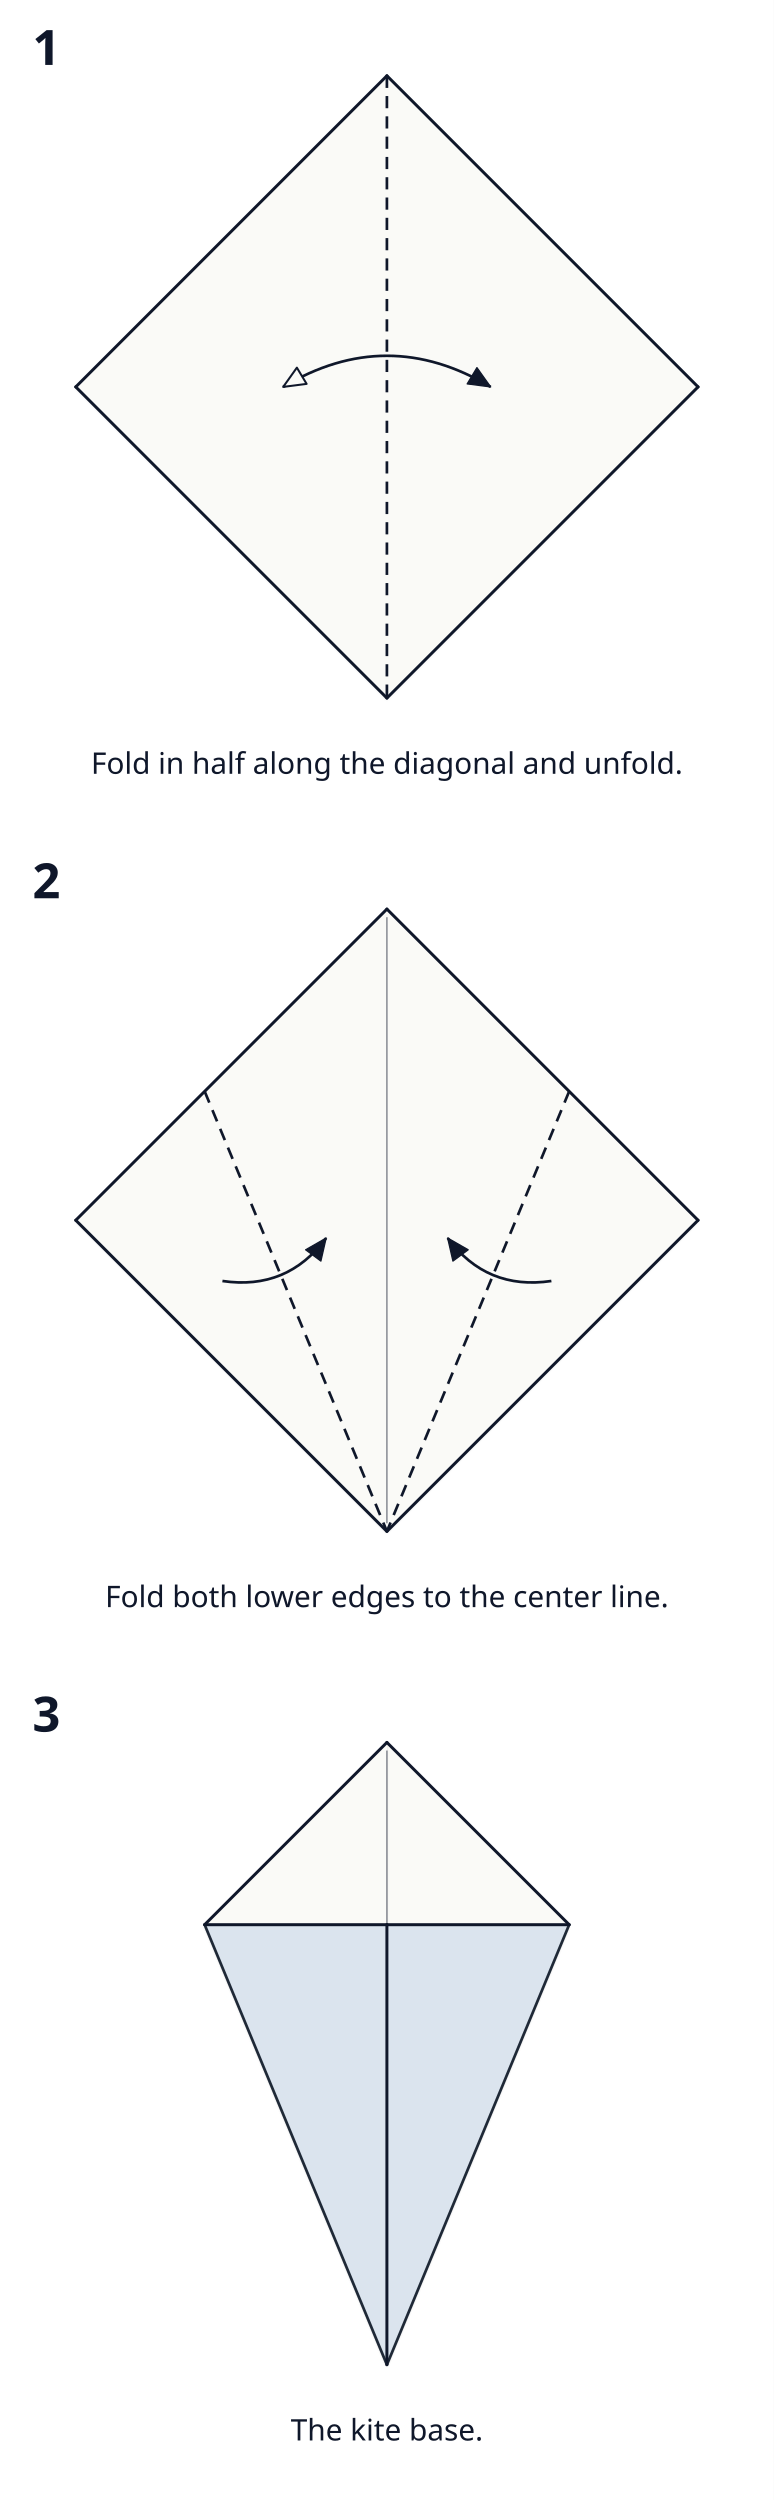
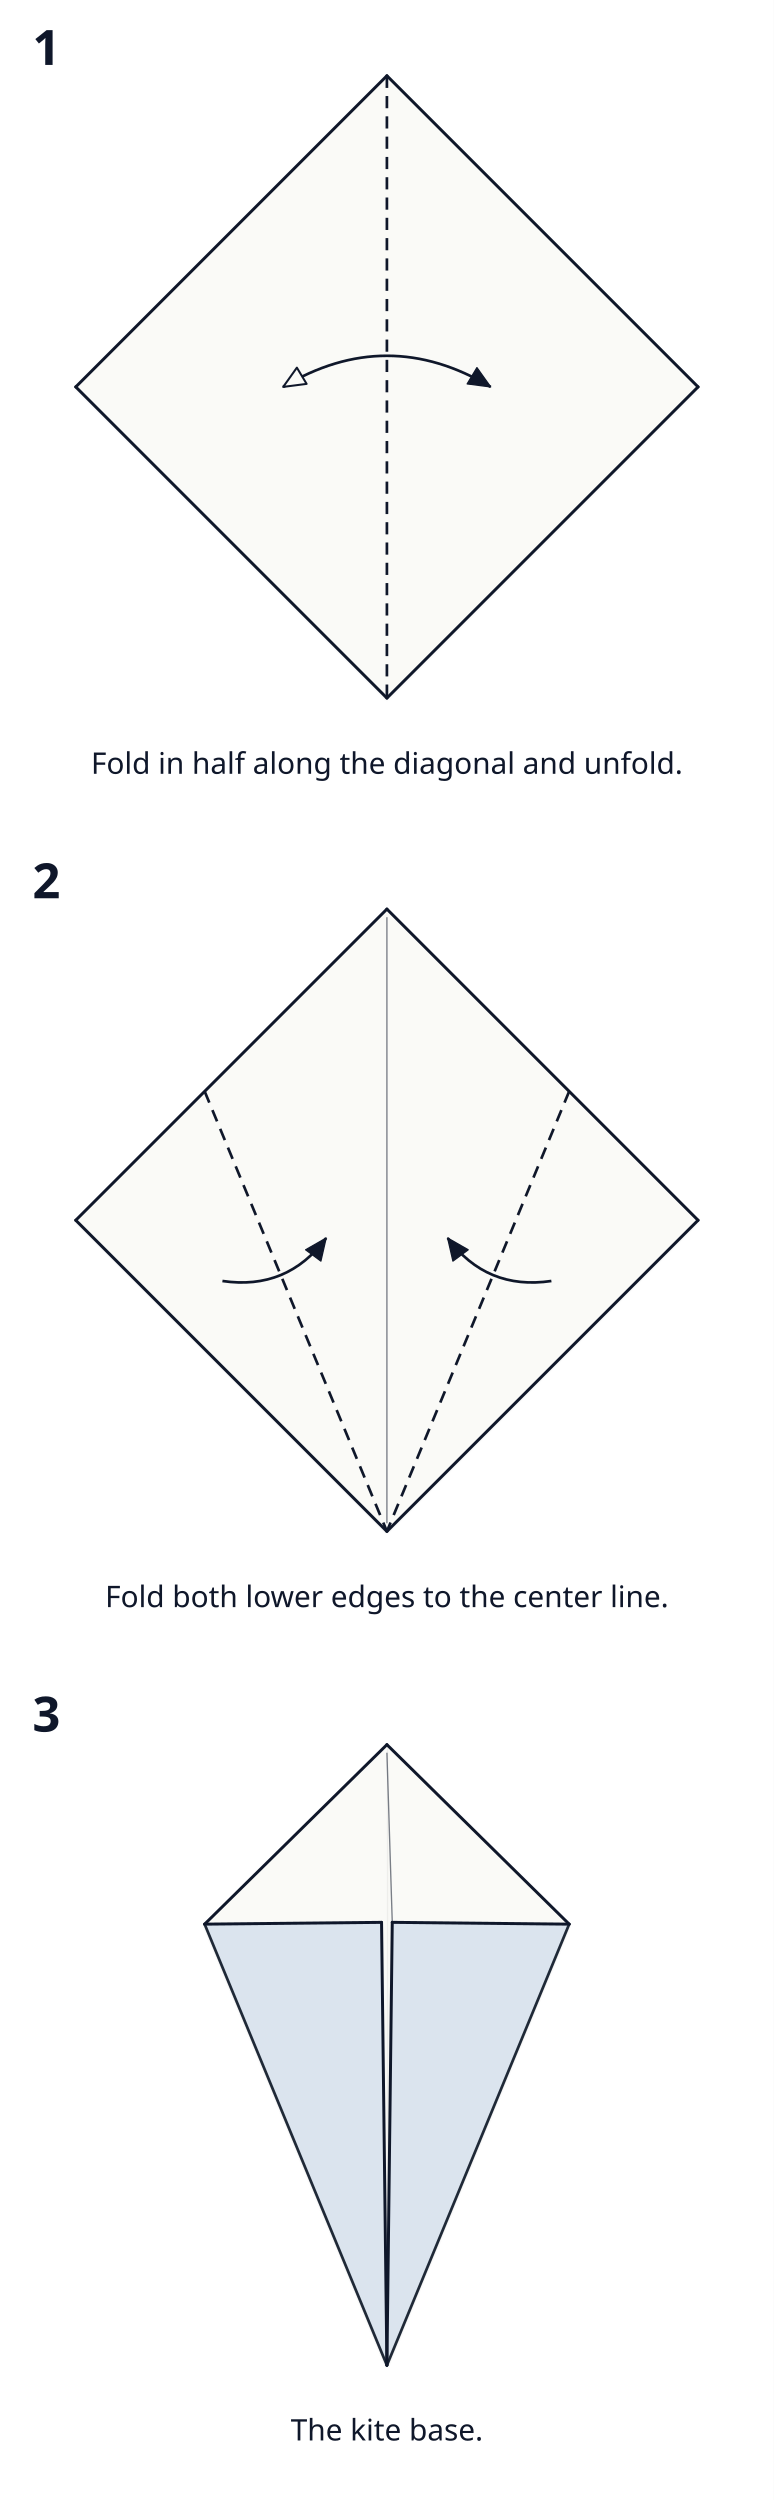
<svg xmlns="http://www.w3.org/2000/svg" width="572" height="1848" viewBox="0 0 572 1848" font-family="ui-sans-serif, system-ui, sans-serif">
  <rect width="572" height="1848" fill="white" />
  <g data-panel="1" transform="translate(0,0)">
    <svg width="572" height="572" viewBox="0 0 572 572" font-family="ui-sans-serif, system-ui, sans-serif" x="0" y="0">
      <defs>
        <filter id="layerShadow" x="-20%" y="-20%" width="140%" height="140%">
          <feDropShadow dx="0" dy="1" stdDeviation="1.1" flood-color="#0f172a" flood-opacity="0.18" />
        </filter>
      </defs>
      <g data-layer="paper">
        <polygon points="286,516 516,286 286,56 56,286" fill="#fafaf7" stroke="none" filter="url(#layerShadow)" data-kind="face" data-face-index="0" />
      </g>
      <g data-layer="creases">
        <line class="crease-B" data-kind="crease" x1="286" y1="516" x2="516" y2="286" stroke="#0f172a" stroke-width="2.2" stroke-linecap="round" />
        <line class="crease-B" data-kind="crease" x1="516" y1="286" x2="286" y2="56" stroke="#0f172a" stroke-width="2.2" stroke-linecap="round" />
        <line class="crease-B" data-kind="crease" x1="286" y1="56" x2="56" y2="286" stroke="#0f172a" stroke-width="2.2" stroke-linecap="round" />
        <line class="crease-B" data-kind="crease" x1="56" y1="286" x2="286" y2="516" stroke="#0f172a" stroke-width="2.2" stroke-linecap="round" />
      </g>
      <g data-layer="annotations">
        <line data-kind="valley-line" data-statement="0" x1="286" y1="56" x2="286" y2="516" stroke="#0f172a" stroke-width="2" stroke-dasharray="9 6" stroke-linecap="butt" />
        <g data-kind="fold-and-unfold-arrow">
          <path d="M209.33,286 Q286,240 362.67,286" fill="none" stroke="#0f172a" stroke-width="2" />
          <polygon points="362.67,286 345.35,283.77 352.55,271.77" fill="#0f172a" stroke="#0f172a" stroke-width="1" stroke-linejoin="round" />
          <polygon points="209.33,286 219.45,271.77 226.65,283.77" fill="#fafaf7" stroke="#0f172a" stroke-width="1.5" stroke-linejoin="round" />
        </g>
      </g>
    </svg>
    <text x="24" y="48" font-size="36" font-weight="700" fill="#0f172a">1</text>
    <text x="286" y="572" text-anchor="middle" font-size="22" fill="#0f172a">Fold in half along the diagonal and unfold.</text>
  </g>
  <g data-panel="2" transform="translate(0,616)">
    <svg width="572" height="572" viewBox="0 0 572 572" font-family="ui-sans-serif, system-ui, sans-serif" x="0" y="0">
      <defs>
        <filter id="layerShadow" x="-20%" y="-20%" width="140%" height="140%">
          <feDropShadow dx="0" dy="1" stdDeviation="1.1" flood-color="#0f172a" flood-opacity="0.18" />
        </filter>
      </defs>
      <g data-layer="paper">
        <polygon points="286,516 516,286 286,56 56,286" fill="#fafaf7" stroke="none" filter="url(#layerShadow)" data-kind="face" data-face-index="0" />
      </g>
      <g data-layer="creases">
        <line class="crease-B" data-kind="crease" x1="286" y1="516" x2="516" y2="286" stroke="#0f172a" stroke-width="2.2" stroke-linecap="round" />
        <line class="crease-B" data-kind="crease" x1="516" y1="286" x2="286" y2="56" stroke="#0f172a" stroke-width="2.2" stroke-linecap="round" />
        <line class="crease-B" data-kind="crease" x1="286" y1="56" x2="56" y2="286" stroke="#0f172a" stroke-width="2.2" stroke-linecap="round" />
        <line class="crease-B" data-kind="crease" x1="56" y1="286" x2="286" y2="516" stroke="#0f172a" stroke-width="2.2" stroke-linecap="round" />
      </g>
      <g data-layer="annotations">
        <line data-kind="existing-crease" x1="286" y1="510" x2="286" y2="62" stroke="#0f172a" stroke-width="1" opacity="0.55" />
        <line data-kind="valley-line" data-statement="1" x1="151.27" y1="190.73" x2="286" y2="516" stroke="#0f172a" stroke-width="2" stroke-dasharray="9 6" stroke-linecap="butt" />
        <g data-kind="valley-arrow">
          <path d="M164.42,330.91 Q212.28,338.03 241.09,299.15" fill="none" stroke="#0f172a" stroke-width="2" />
          <polygon points="241.09,299.15 237.19,316.18 225.94,307.84" fill="#0f172a" stroke="#0f172a" stroke-width="1" stroke-linejoin="round" />
        </g>
        <line data-kind="valley-line" data-statement="2" x1="420.73" y1="190.73" x2="286" y2="516" stroke="#0f172a" stroke-width="2" stroke-dasharray="9 6" stroke-linecap="butt" />
        <g data-kind="valley-arrow">
          <path d="M407.58,330.91 Q359.72,338.03 330.91,299.15" fill="none" stroke="#0f172a" stroke-width="2" />
          <polygon points="330.91,299.15 346.06,307.84 334.81,316.18" fill="#0f172a" stroke="#0f172a" stroke-width="1" stroke-linejoin="round" />
        </g>
      </g>
    </svg>
    <text x="24" y="48" font-size="36" font-weight="700" fill="#0f172a">2</text>
    <text x="286" y="572" text-anchor="middle" font-size="22" fill="#0f172a">Fold both lower edges to the center line.</text>
  </g>
  <g data-panel="3" transform="translate(0,1232)">
    <svg width="572" height="572" viewBox="0 0 572 572" font-family="ui-sans-serif, system-ui, sans-serif" x="0" y="0">
      <defs>
        <filter id="layerShadow" x="-20%" y="-20%" width="140%" height="140%">
          <feDropShadow dx="0" dy="1" stdDeviation="1.1" flood-color="#0f172a" flood-opacity="0.18" />
        </filter>
      </defs>
      <g data-layer="paper">
-         <polygon points="286,516 420.731,190.731 286,56" fill="#fafaf7" stroke="none" filter="url(#layerShadow)" data-kind="face" data-face-index="0" />
-         <polygon points="286,516 286,56 151.269,190.731" fill="#fafaf7" stroke="none" filter="url(#layerShadow)" data-kind="face" data-face-index="1" />
-         <polygon points="286,516 151.269,190.731 286,190.731" fill="#dbe4ee" stroke="none" filter="url(#layerShadow)" data-kind="face" data-face-index="2" />
-         <polygon points="286,516 286,190.731 420.731,190.731" fill="#dbe4ee" stroke="none" filter="url(#layerShadow)" data-kind="face" data-face-index="3" />
+         <polygon points="286,516.397 420.731,190.334 286,57.646" fill="#fafaf7" stroke="none" filter="url(#layerShadow)" data-kind="face" data-face-index="0" />
+         <polygon points="286,516.397 286,57.646 151.269,190.334" fill="#fafaf7" stroke="none" filter="url(#layerShadow)" data-kind="face" data-face-index="1" />
+         <polygon points="286,516.397 151.269,190.334 282.04,189.005" fill="#dbe4ee" stroke="none" filter="url(#layerShadow)" data-kind="face" data-face-index="2" />
+         <polygon points="286,516.397 289.96,188.992 420.731,190.334" fill="#dbe4ee" stroke="none" filter="url(#layerShadow)" data-kind="face" data-face-index="3" />
      </g>
      <g data-layer="creases">
-         <line class="crease-V" data-kind="crease" x1="286" y1="516" x2="420.731" y2="190.731" stroke="#1f2937" stroke-width="2" stroke-linecap="round" data-crease-id="2" />
-         <line class="crease-B" data-kind="crease" x1="420.731" y1="190.731" x2="286" y2="56" stroke="#0f172a" stroke-width="2.2" stroke-linecap="round" />
-         <line class="crease-F" data-kind="crease" x1="286" y1="56" x2="286" y2="190.731" stroke="#0f172a" stroke-width="0" stroke-linecap="round" opacity="0" data-name="ac" data-bel-name="ac" data-crease-id="0" />
-         <line class="crease-B" data-kind="crease" x1="286" y1="56" x2="151.269" y2="190.731" stroke="#0f172a" stroke-width="2.2" stroke-linecap="round" />
-         <line class="crease-V" data-kind="crease" x1="151.269" y1="190.731" x2="286" y2="516" stroke="#1f2937" stroke-width="2" stroke-linecap="round" data-crease-id="1" />
-         <line class="crease-B" data-kind="crease" x1="151.269" y1="190.731" x2="286" y2="190.731" stroke="#0f172a" stroke-width="2.2" stroke-linecap="round" />
-         <line class="crease-B" data-kind="crease" x1="286" y1="516" x2="286" y2="190.731" stroke="#0f172a" stroke-width="2.2" stroke-linecap="round" />
-         <line class="crease-B" data-kind="crease" x1="286" y1="190.731" x2="420.731" y2="190.731" stroke="#0f172a" stroke-width="2.2" stroke-linecap="round" />
+         <line class="crease-V" data-kind="crease" x1="286" y1="516.397" x2="420.731" y2="190.334" stroke="#1f2937" stroke-width="2" stroke-linecap="round" data-crease-id="2" />
+         <line class="crease-B" data-kind="crease" x1="420.731" y1="190.334" x2="286" y2="57.646" stroke="#0f172a" stroke-width="2.2" stroke-linecap="round" />
+         <line class="crease-F" data-kind="crease" x1="286" y1="57.646" x2="286" y2="516.397" stroke="#0f172a" stroke-width="0" stroke-linecap="round" opacity="0" data-name="ac" data-bel-name="ac" data-crease-id="0" />
+         <line class="crease-B" data-kind="crease" x1="286" y1="57.646" x2="151.269" y2="190.334" stroke="#0f172a" stroke-width="2.2" stroke-linecap="round" />
+         <line class="crease-V" data-kind="crease" x1="151.269" y1="190.334" x2="286" y2="516.397" stroke="#1f2937" stroke-width="2" stroke-linecap="round" data-crease-id="1" />
+         <line class="crease-B" data-kind="crease" x1="151.269" y1="190.334" x2="282.04" y2="189.005" stroke="#0f172a" stroke-width="2.2" stroke-linecap="round" />
+         <line class="crease-B" data-kind="crease" x1="282.04" y1="189.005" x2="286" y2="516.397" stroke="#0f172a" stroke-width="2.2" stroke-linecap="round" />
+         <line class="crease-B" data-kind="crease" x1="286" y1="516.397" x2="289.96" y2="188.992" stroke="#0f172a" stroke-width="2.2" stroke-linecap="round" />
+         <line class="crease-B" data-kind="crease" x1="289.96" y1="188.992" x2="420.731" y2="190.334" stroke="#0f172a" stroke-width="2.2" stroke-linecap="round" />
      </g>
      <g data-layer="annotations">
-         <line data-kind="existing-crease" x1="286" y1="62" x2="286" y2="190.73" stroke="#0f172a" stroke-width="1" opacity="0.55" />
+         <line data-kind="existing-crease" x1="286" y1="63.63" x2="289.96" y2="188.99" stroke="#0f172a" stroke-width="1" opacity="0.55" />
      </g>
    </svg>
    <text x="24" y="48" font-size="36" font-weight="700" fill="#0f172a">3</text>
    <text x="286" y="572" text-anchor="middle" font-size="22" fill="#0f172a">The kite base.</text>
  </g>
</svg>
